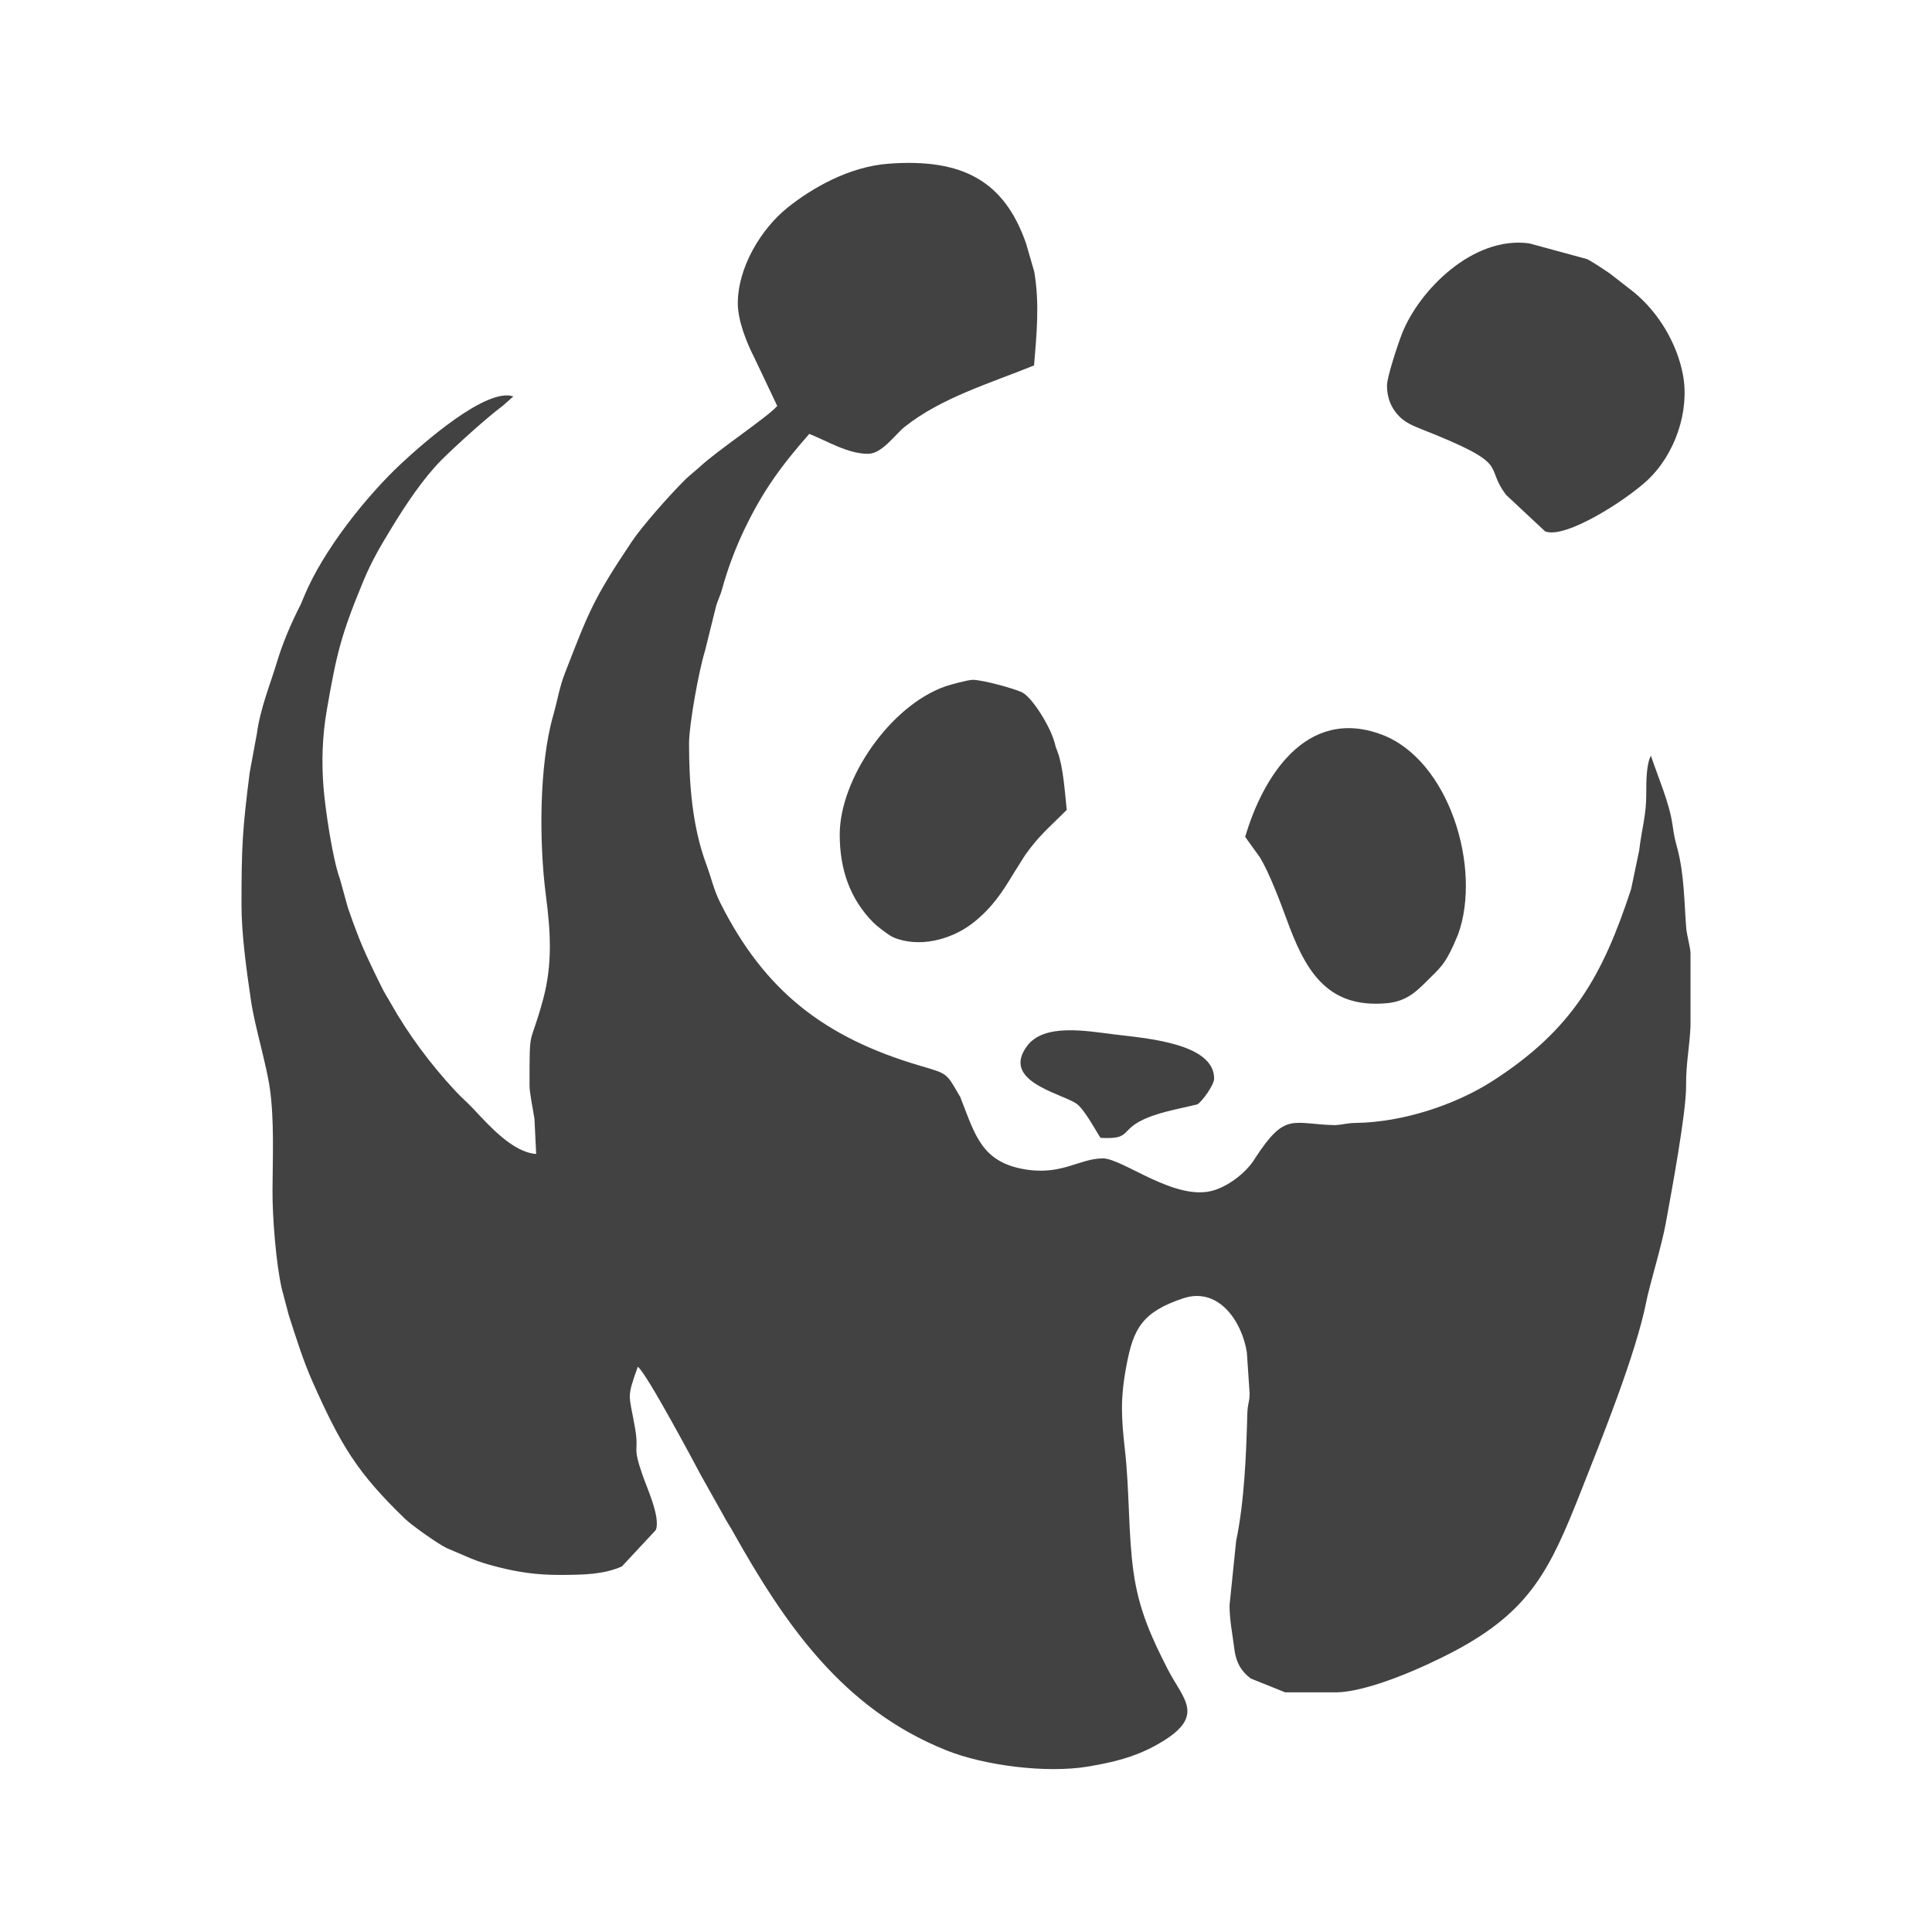
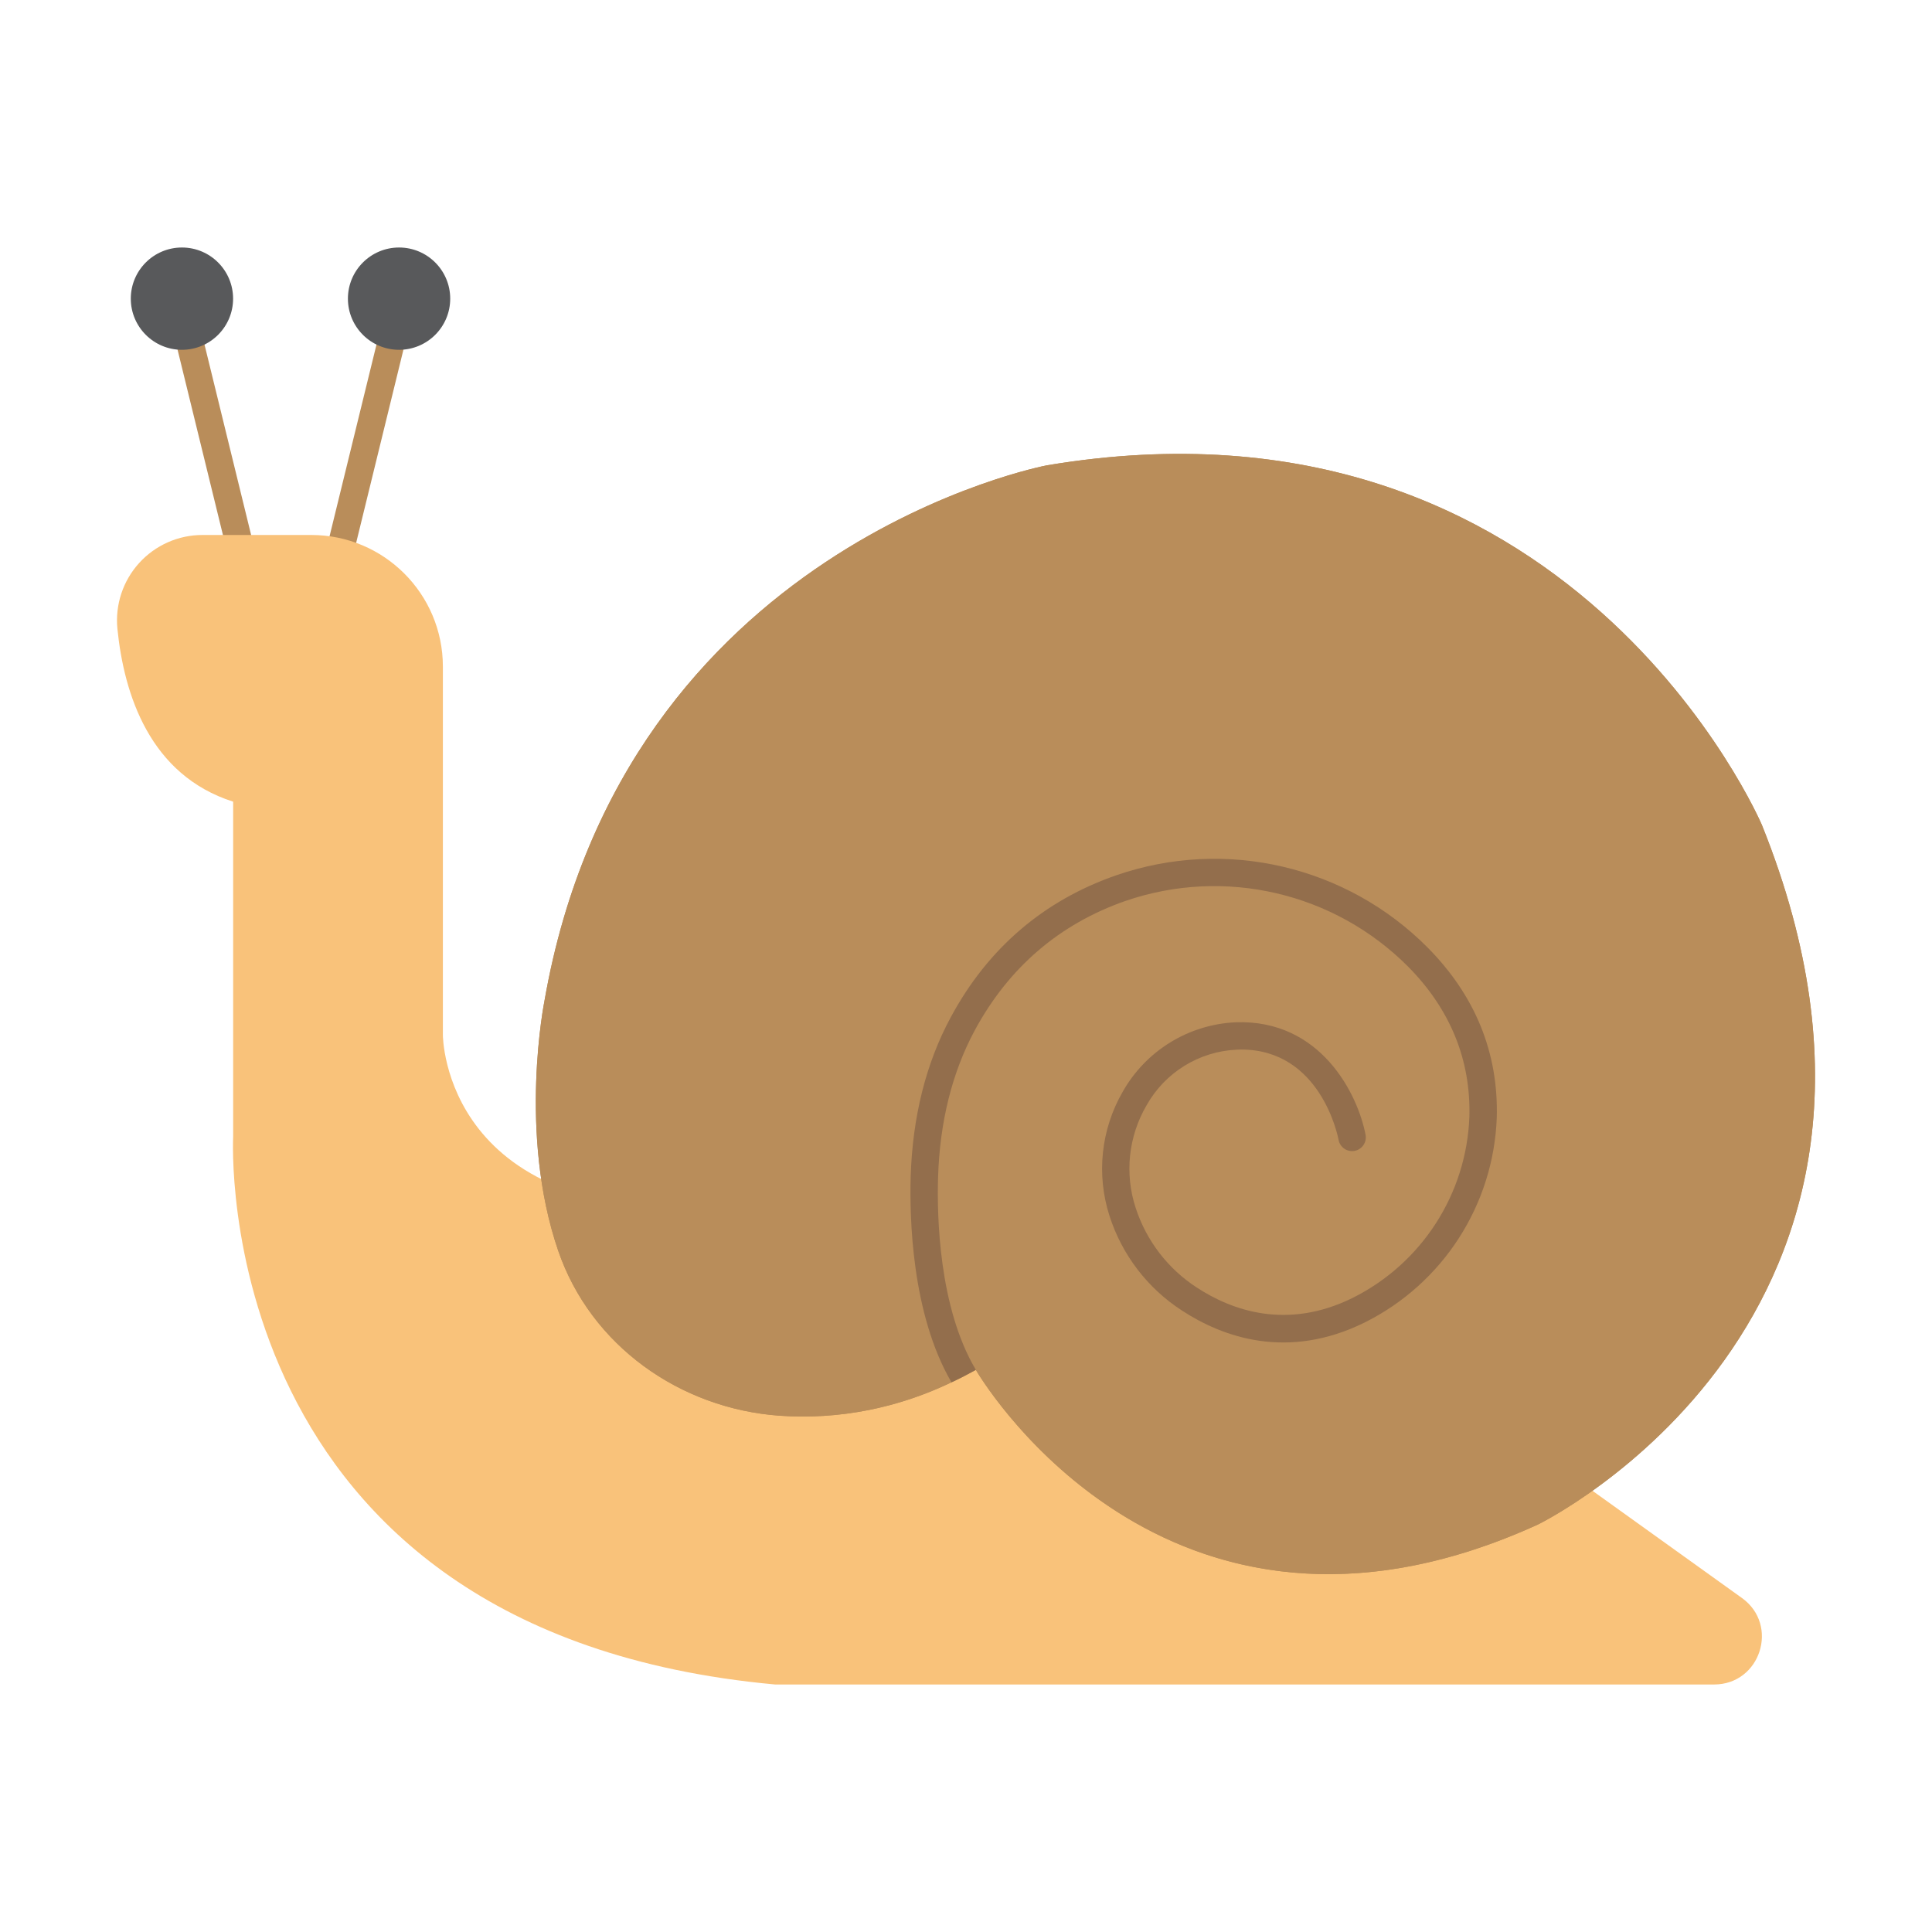
- <svg xmlns="http://www.w3.org/2000/svg" height="2048px" style="shape-rendering:geometricPrecision; text-rendering:geometricPrecision; image-rendering:optimizeQuality; fill-rule:evenodd; clip-rule:evenodd" viewBox="0 0 2048 2048" width="2048px" xml:space="preserve">
-   <defs>
-     <style type="text/css">
-    
-     .fil1 {fill:none}
-     .fil0 {fill:#424242}
-    
-   </style>
-   </defs>
-   <g id="Layer_x0020_1">
-     <g id="_246127184">
-       <path class="fil0" d="M782.098 321.557c0,18.299 9.374,41.747 17.494,57.515l24.302 51.249c-9.856,11.634 -63.344,46.903 -82.727,65.139l-11.746 10.074c-2.634,2.349 -2.792,2.587 -4.899,4.707 -15.35,15.445 -43.528,47.082 -54.646,63.669 -41.548,61.98 -45.717,74.73 -70.922,139.354 -5.957,15.274 -8.096,29.646 -12.561,45.239 -15.006,52.407 -15.001,134.882 -7.761,190.367 4.985,38.21 7.278,72.761 -2.923,110.497 -14.386,53.215 -14.38,25.697 -14.38,91.212 0,8.185 3.635,24.907 5.215,35.439l1.825 37.239c-25.239,-1.799 -50.148,-30.484 -66.791,-48.031 -7.548,-7.958 -11.383,-10.693 -19.28,-19.2 -25.926,-27.93 -49.854,-59.989 -68.555,-93.36 -2.839,-5.067 -1.4,-2.463 -3.609,-6.106 -3.214,-5.301 -3.774,-6.67 -6.719,-12.5 -3.891,-7.7 -8.333,-17.047 -12.774,-26.476 -8.931,-18.961 -15.37,-36.579 -21.861,-55.317l-8.352 -30.299c-8.04,-21.556 -15.861,-75.905 -17.547,-98.013 -2.033,-26.689 -1.265,-53.52 3.495,-80.971 10.226,-58.976 14.785,-79.214 38.822,-137.118 9.301,-22.403 19.024,-38.324 30.409,-57.069 14.388,-23.692 33.157,-51.836 52.165,-70.956 13.889,-13.97 47.95,-44.961 65.4,-57.876l10.995 -9.756c-28.714,-9.681 -96.145,50.049 -118.819,71.18 -37.044,34.523 -82.919,92.134 -102.959,140.737l-3.602 8.594c-9.783,19.042 -18.886,40.207 -24.939,60.234 -7.959,26.336 -17.924,49.73 -21.624,77.199l-7.515 40.629c-7.744,60.813 -8.708,78.261 -8.708,140.855 0,30.8 5.409,69.568 10.021,100.841 4.141,28.077 16.163,66.484 20.001,93.169 4.837,33.634 3.018,73.917 2.838,108.122 -0.154,29.173 3.83,77.897 9.736,103.958l7.567 28.603c7.537,23.285 15.066,47.65 24.997,70.01 30.377,68.402 47.745,96.945 98.176,145.671 6.915,6.681 33.712,25.8 43.906,30.914l25.471 10.883c9.529,4.016 18.626,6.647 29.093,9.326 21.102,5.398 41.336,8.446 66.091,8.354 25.244,-0.094 45.803,-0.436 65.366,-9.015l35.927 -38.588c5.237,-13.311 -9.465,-44.856 -14.06,-58.145 -11.391,-32.952 -3.341,-23.202 -7.957,-49.886 -6.437,-37.212 -9.259,-30.673 2.902,-65.021 9.398,6.496 63.033,107.698 67.297,115.647l24.267 43.264c2.715,5.261 5.725,9.548 8.893,15.197 55.537,99.03 116.843,188.639 226.935,232.604 40.032,15.986 105.572,24.496 150.07,17.048 26.523,-4.44 48.726,-10.022 70.258,-21.698 57.12,-30.976 30.859,-48.273 13.641,-82.181 -16.848,-33.182 -30.2,-61.993 -35.867,-102.289 -5.693,-40.478 -4.165,-85.446 -9,-128.556 -3.958,-35.287 -5.233,-55.152 1.677,-91.214 7.196,-37.554 15.96,-55.836 60.113,-70.414 37.414,-12.353 62.107,24.498 67.336,57.116l2.944 43.511c0,9.947 -2.132,10.498 -2.427,21.704 -1.14,43.136 -3.174,93.555 -11.841,134.819l-7.01 68.263c0.021,16.202 3.126,30.243 5.04,45.919 1.929,15.796 8.118,24.673 17.502,31.732l36.474 14.649 53.165 0c34.681,0 95.44,-27.355 126.139,-43.664 80.496,-42.762 101.336,-86.078 134.438,-170.097 21.002,-53.312 58.299,-145.089 69.312,-201.775 2.79,-14.361 16.284,-59.231 20.202,-80.858 6.156,-33.986 21.946,-118.123 21.7,-146.94 -0.202,-23.567 3.719,-40.458 4.67,-62.883l0 -77.343c0,-5.47 -4.002,-19.608 -4.552,-26.668 -2.135,-27.448 -2.067,-56.953 -9.431,-84.567 -3.128,-11.724 -3.133,-11.698 -5.293,-26.059 -3.412,-22.689 -15.203,-49.667 -22.717,-71.996 -4.65,8.339 -4.995,26.835 -4.91,40.135 0.145,22.95 -4.856,37.397 -7.488,60.219l-8.57 41.014c-30.117,91.722 -61.827,148.706 -146.688,203.307 -40.108,25.806 -96.219,43.955 -145.121,44.572 -9.52,0.119 -13.434,1.817 -21.689,2.347 -46.126,-0.972 -52.59,-14.637 -84.868,34.727 -0.387,0.592 -1.454,2.33 -1.856,2.915 -0.289,0.419 -0.678,1.017 -0.977,1.43 -9.66,13.381 -26.73,25.906 -41.998,30.281 -40.285,11.542 -95.757,-34.101 -116.793,-34.101 -25.502,0 -44.235,19.233 -85.983,10.987 -42.216,-8.339 -49.577,-36.197 -63.522,-71.792 -3.483,-8.891 0.381,-0.549 -3.919,-8.114 -12.54,-22.065 -12.32,-21.024 -40.508,-29.355 -101.293,-29.939 -164.728,-79.172 -211.655,-172.78 -6.776,-13.518 -9.378,-26.127 -14.774,-40.678 -14.97,-40.373 -18.274,-85.623 -18.274,-128.183 0,-19.791 10.35,-77.037 16.915,-98.157l11.046 -44.536c2.588,-10.492 4.522,-11.516 7.264,-21.563 5.613,-20.567 13.924,-42.573 22.922,-61.463 19.873,-41.724 39.451,-68.385 69.304,-102.391 19.631,7.887 40.897,21.138 62.282,21.138 14.907,0 28.841,-20.673 38.909,-28.662 39.002,-30.948 91.018,-46.318 137.097,-65.046 2.73,-33.481 5.969,-65.126 0.204,-99.287l-8.698 -30.034c-23.128,-66.402 -67.501,-90.318 -145.754,-84.508 -42.515,3.157 -81.802,26.414 -106.622,46.218 -28.744,22.935 -53.184,63.833 -53.184,101.817z" id="_246128120" />
-       <path class="fil0" d="M1470.26 408.568c0,13.052 4.271,23.531 12.266,32.069 6.684,7.137 15.021,10.641 24.561,14.409 97.751,38.621 64.728,37.428 89.616,69.735l41.161 38.481c21.308,8.409 85.019,-32.504 108.079,-53.844 29.79,-27.569 45.207,-73.722 38.094,-111.885 -6.259,-33.578 -25.91,-66.237 -51.995,-87.754l-25.905 -20.145c-8.382,-5.546 -14.847,-10.097 -23.55,-14.914l-61.639 -16.763c-59.967,-8.009 -116.744,50.181 -134.63,95.369 -4.375,11.053 -16.058,46.424 -16.058,55.24z" id="_246127904" />
-       <path class="fil0" d="M1319.94 887.127l15.83 21.991c9.823,16.498 21.17,46.391 27.586,63.962 18.986,51.998 40.857,96.86 107.59,90.269 20.48,-2.023 31.298,-13.195 41.674,-23.434 14.492,-14.3 18.7,-17.733 27.824,-37.325l5.075 -11.766c25.596,-70.075 -9.207,-185.677 -81.356,-212.328 -79.997,-29.551 -125.727,45.643 -144.225,108.632z" id="_246128432" />
-       <path class="fil0" d="M890.143 884.71c0,36.607 10.683,68.085 35.731,93.337 3.53,3.559 12.064,9.948 16.178,12.725 3.293,2.223 5.743,3.379 9.739,4.662 28.214,9.056 60.172,-1.495 80.511,-17.813 19.308,-15.491 29.771,-31.146 42.361,-52.147l12.155 -19.268c15.479,-21.529 23.778,-27.391 43.983,-47.684 -2.092,-19.081 -3.672,-45.327 -9.672,-61.398 -2.229,-5.967 -1.343,-3.086 -3.549,-10.969 -4.612,-16.478 -23.591,-47.295 -34.387,-52.371 -8.407,-3.953 -41.73,-13.142 -51.887,-13.142 -5.276,0 -24.203,5.19 -29.053,6.882 -58.604,20.446 -112.11,98.193 -112.11,157.187z" id="_246127808" />
-       <path class="fil0" d="M1166.59 1206.18c40.409,2.178 12.203,-12.559 69.364,-27.697 11.248,-2.979 21.327,-4.867 33.377,-7.814 5.411,-3.482 17.718,-20.812 17.718,-27.34 0,-37.775 -73.749,-42.834 -105.782,-46.798 -29.634,-3.667 -74.412,-12.067 -92.534,12.28 -27.498,36.945 34.052,49.58 51.63,60.614 8.699,5.46 20.757,28.527 26.228,36.755z" id="_246127664" />
-       <path class="fil0" d="M1176.3 1328.94c20.516,0 57.17,-17.611 77.878,-25.29 -1.154,-28.791 -23.909,-14.236 -79.207,-23.046l-60.587 -13.169c-53.385,-14.268 -15.673,29.665 4.504,44.472 11.591,8.507 39.543,17.033 57.412,17.033z" id="_246127616" />
-     </g>
-   </g>
-   <rect class="fil1" height="2048" width="2048" />
+ <svg xmlns="http://www.w3.org/2000/svg" id="Layer_1" data-name="Layer 1" viewBox="0 0 512 512">
+   <path d="M87.932,158.594A3.632,3.632,0,0,1,84.4,154.1l17.828-72.817a3.629,3.629,0,0,1,7.049,1.726L91.453,155.828A3.63,3.63,0,0,1,87.932,158.594Z" fill="#b98d5a" />
+   <path d="M66.041,158.594a3.63,3.63,0,0,1-3.521-2.766L44.692,83.011a3.629,3.629,0,0,1,7.049-1.726L69.569,154.1a3.631,3.631,0,0,1-3.528,4.492Z" fill="#b98d5a" />
+   <path d="M193.776,319.788c-76.408,5.821-76.408-45.481-76.408-45.481V176.659a34.884,34.884,0,0,0-34.884-34.883H53.667a22.634,22.634,0,0,0-22.552,24.857c1.749,17.414,8.59,38.781,30.675,45.82v88.779s-7,131.348,143.629,145.175H454.252c12.292,0,17.36-15.762,7.372-22.927l-71.007-50.934Z" fill="#f9c27a" />
+   <path d="M258.618,363.021s49.588,86.3,148.918,41c0,0,112.046-54.395,59.388-185.38,0,0-50.473-118.614-189.463-95.328,0,0-112.065,21.1-133.168,141.9,0,0-7.086,35.011,3.633,66.229,8.619,25.1,32.212,41.851,58.687,43.741C221.179,376.221,239.172,373.851,258.618,363.021Z" fill="#b98d5a" />
+   <path d="M407.548,404.028c-92.5,42.169-141.895-29.794-148.246-39.847a12.324,12.324,0,0,1-.689-1.161c-2.178,1.2-4.319,2.323-6.46,3.3a90.125,90.125,0,0,1-45.544,8.855c-26.456-1.887-50.081-18.617-58.682-43.729-10.7-31.21-3.629-66.23-3.629-66.23,21.085-120.811,133.149-141.9,133.149-141.9,138.993-23.3,189.472,95.3,189.472,95.3C519.577,349.629,407.548,404.028,407.548,404.028Z" fill="#b98d5a" />
+   <path d="M396.661,296.173a63.274,63.274,0,0,1-34.984,54.291c-20.5,10.125-37.669,3.883-48.447-3.158a46.957,46.957,0,0,1-19.2-25.076,40.789,40.789,0,0,1,3.484-32.879,36.277,36.277,0,0,1,29.976-18.436c22.572-.8,32.371,19.125,34.4,29.831a3.637,3.637,0,0,1-7.149,1.343c-.182-.98-4.754-23.952-25.839-23.952-.363,0-.762.036-1.161.036a28.885,28.885,0,0,0-23.879,14.734,33.243,33.243,0,0,0-2.9,27.182,39.818,39.818,0,0,0,16.258,21.157c9.181,5.988,23.77,11.322,41.226,2.722A55.962,55.962,0,0,0,389.4,295.956c.4-15.061-5.044-28.452-16.185-39.738a72.512,72.512,0,0,0-74.976-17.456c-17.456,6.1-30.883,17.6-39.883,34.222-6.024,11.177-9.327,24.351-9.762,39.157-.291,9.907.145,34.294,10.016,50.879-2.178,1.2-4.319,2.323-6.46,3.3-10.633-18.217-11.1-43.911-10.814-54.362.472-15.968,4.064-30.267,10.669-42.46,9.835-18.218,24.6-30.883,43.875-37.561a79.658,79.658,0,0,1,82.488,19.2C390.964,263.875,397.133,279.008,396.661,296.173Z" fill="#936e4c" />
+   <path d="M105.756,65.593A13.554,13.554,0,1,0,119.31,79.147,13.553,13.553,0,0,0,105.756,65.593Z" fill="#58595b" />
+   <path d="M48.216,65.593A13.554,13.554,0,1,1,34.663,79.147,13.554,13.554,0,0,1,48.216,65.593Z" fill="#58595b" />
</svg>
